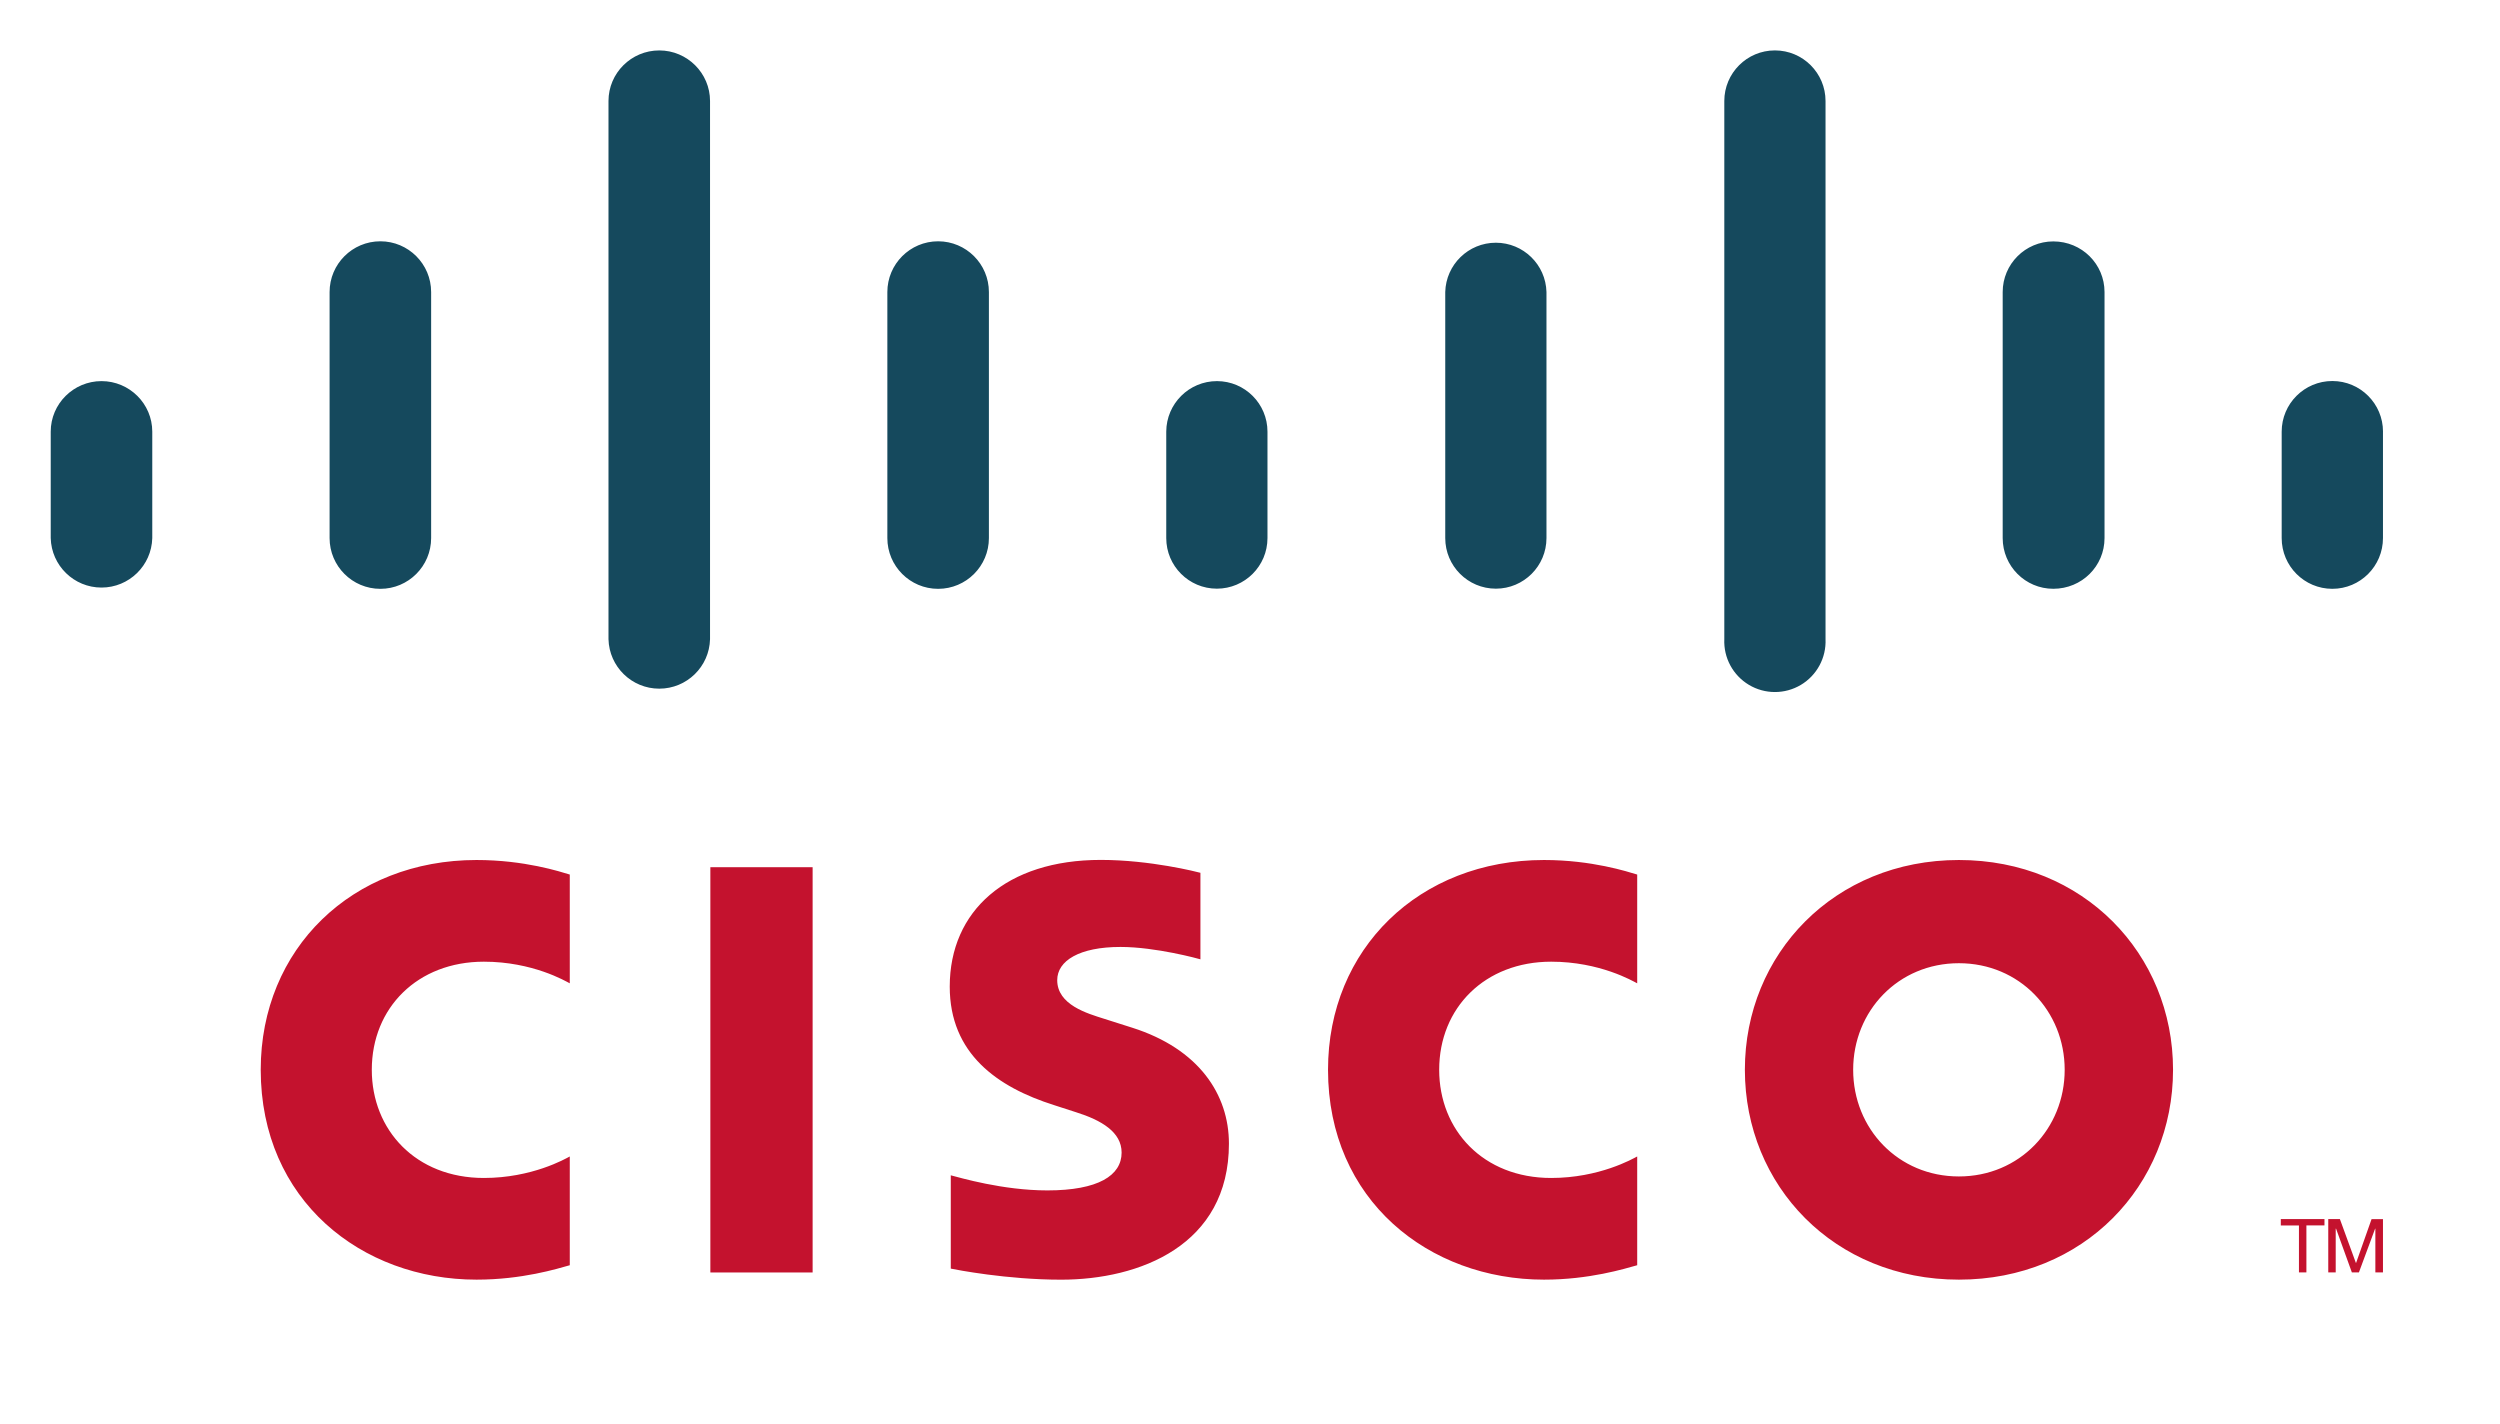
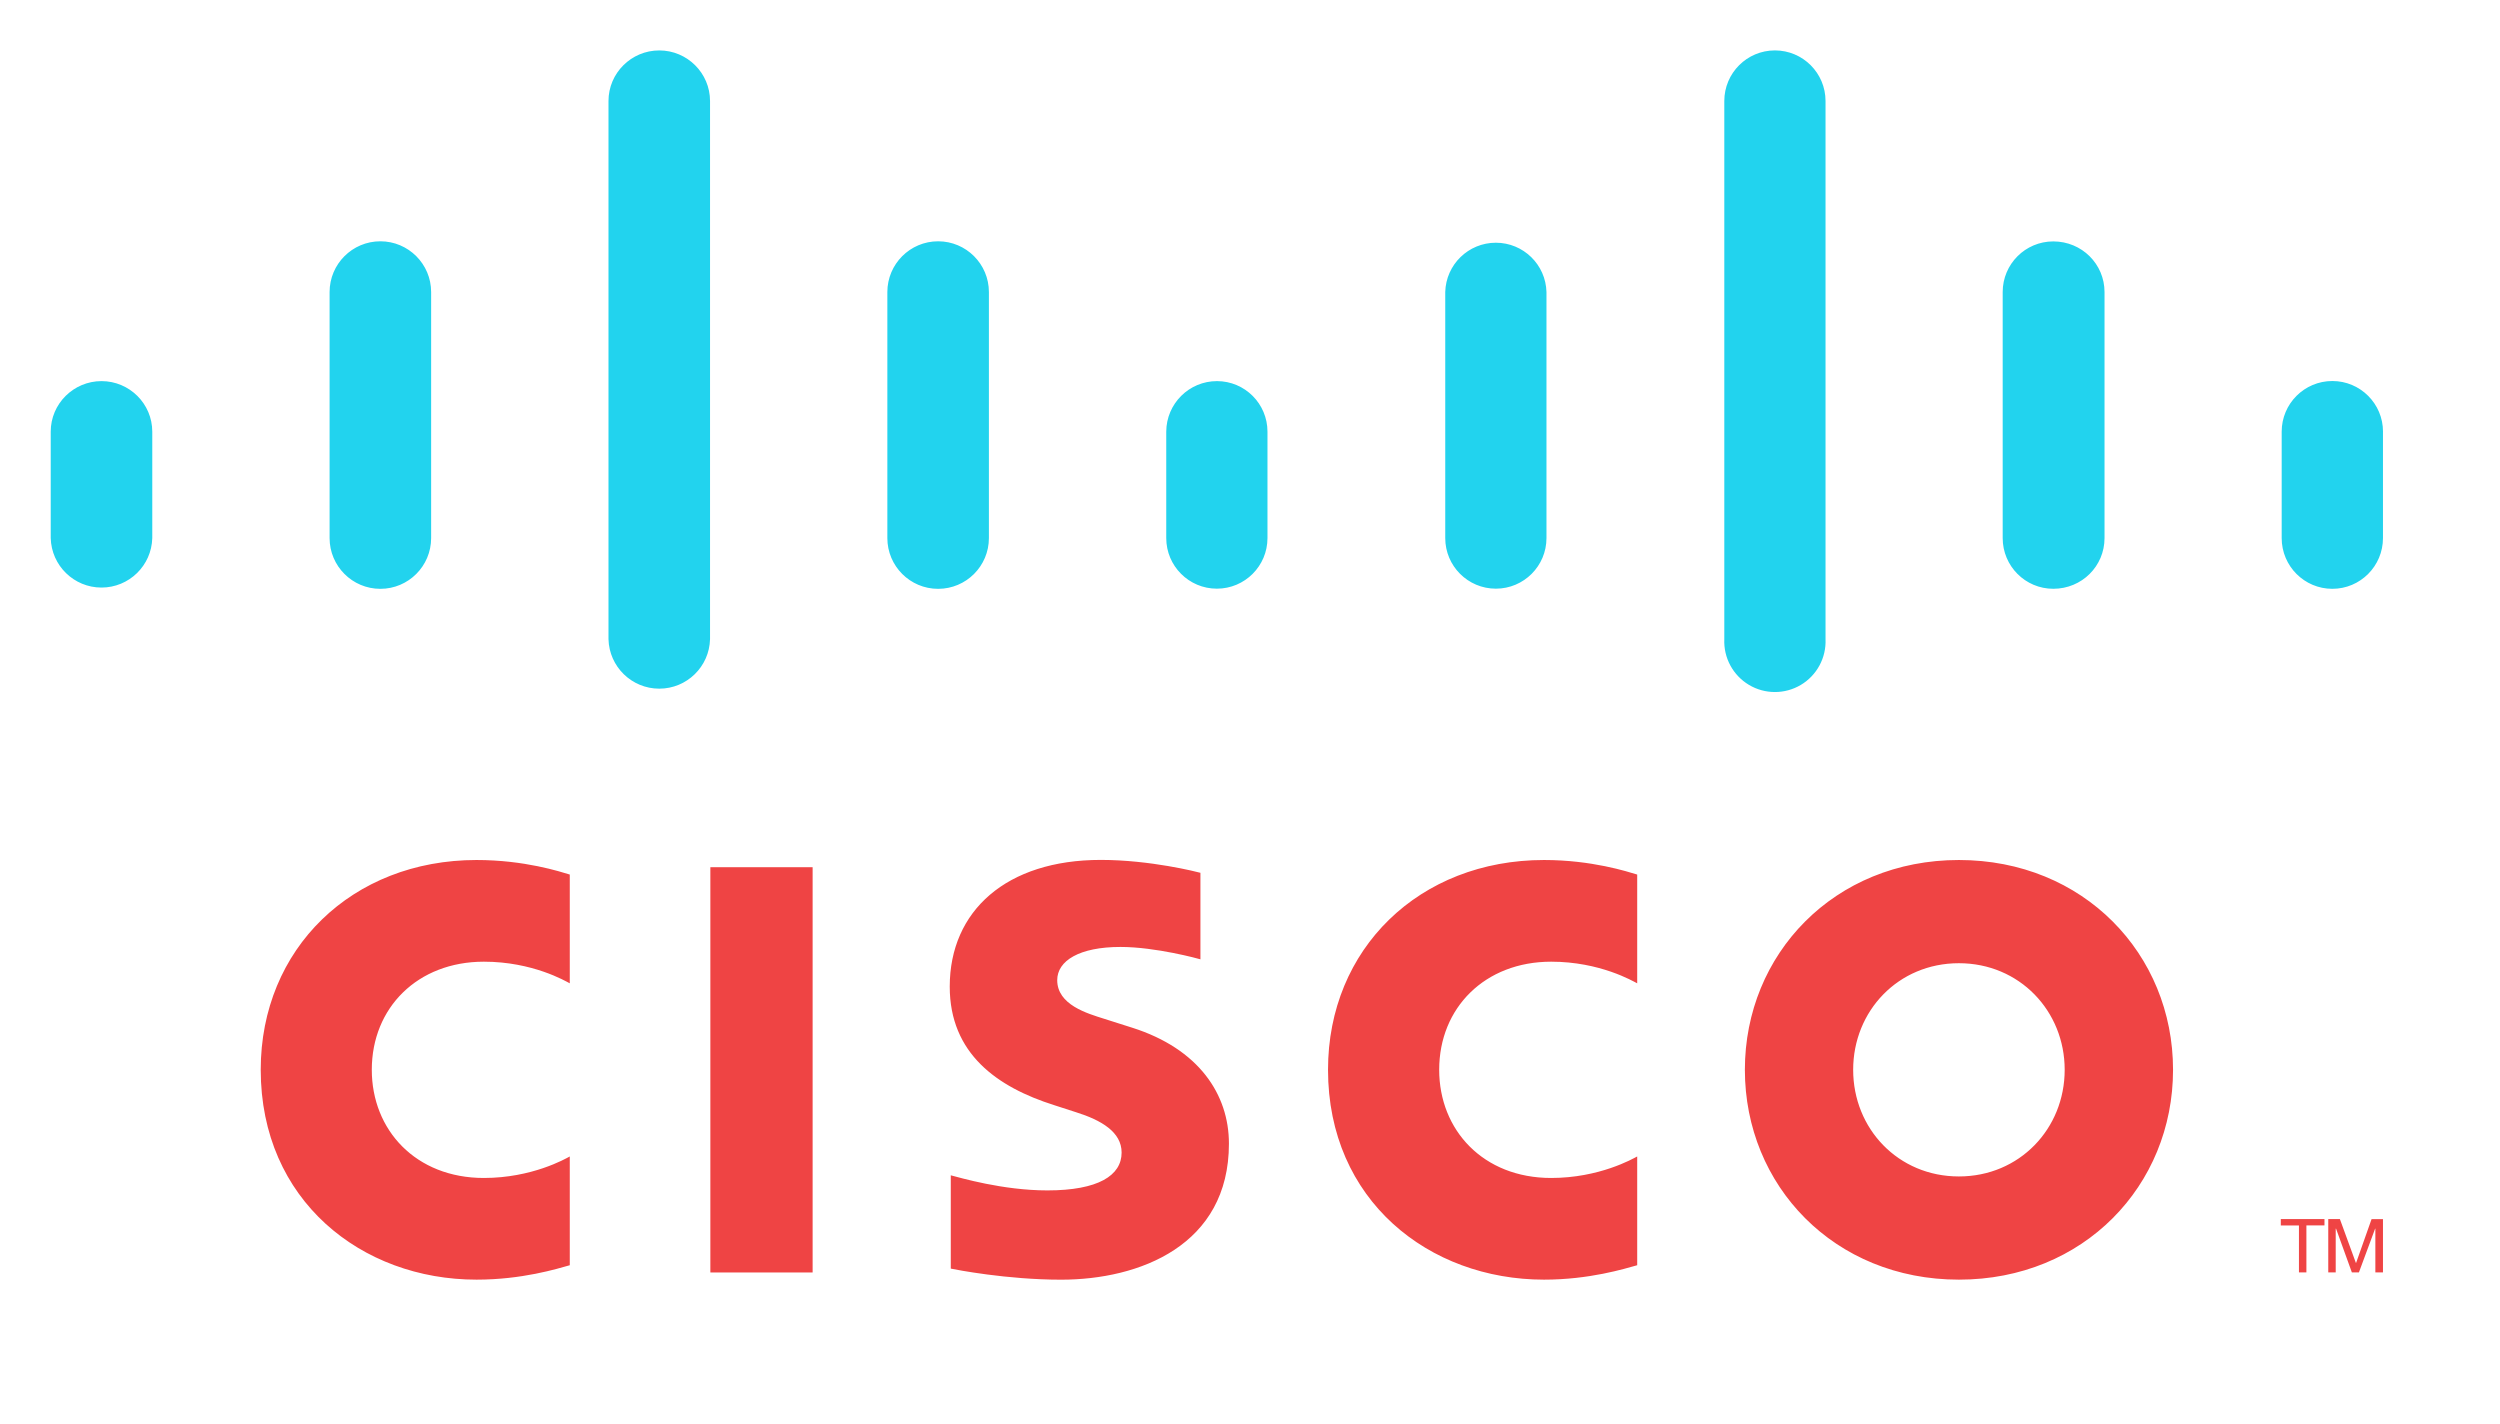
<svg xmlns="http://www.w3.org/2000/svg" xmlns:xlink="http://www.w3.org/1999/xlink" width="2500" height="1424" viewBox="11.752 12.764 797.655 454.437">
-   <path d="M271 418.843h-32.635v-129.33H271v129.33z" fill="#c4122e" />
+   <path d="M271 418.843h-32.635v-129.33H271v129.33z" fill="#ef4444" />
  <g transform="matrix(10.33728 0 0 -10.33728 -861.345 7843.84)">
    <defs>
      <path id="a" d="M84.461 713.596h77.163v43.961H84.461v-43.961z" />
    </defs>
    <clipPath id="b">
      <use xlink:href="#a" overflow="visible" />
    </clipPath>
    <g clip-path="url(#b)">
-       <path d="M134.996 727.2c-.13.066-1.146.668-2.656.668-2.041 0-3.457-1.42-3.457-3.337 0-1.859 1.355-3.34 3.457-3.34 1.484 0 2.517.59 2.656.664v-3.358c-.396-.11-1.475-.445-2.877-.445-3.551 0-6.668 2.448-6.668 6.48 0 3.735 2.82 6.475 6.668 6.475 1.48 0 2.578-.36 2.877-.449V727.2zM102.043 727.2c-.127.066-1.142.668-2.652.668-2.045 0-3.46-1.42-3.46-3.337 0-1.859 1.356-3.34 3.46-3.34 1.484 0 2.516.59 2.652.664v-3.358c-.392-.11-1.47-.445-2.88-.445-3.548 0-6.661 2.448-6.661 6.48 0 3.735 2.82 6.475 6.662 6.475 1.486 0 2.582-.36 2.879-.449V727.2zM144.927 727.821c-1.873 0-3.264-1.474-3.264-3.29 0-1.82 1.391-3.293 3.264-3.293 1.871 0 3.266 1.473 3.266 3.293 0 1.816-1.395 3.29-3.266 3.29m6.611-3.29c0-3.579-2.763-6.479-6.61-6.479-3.849 0-6.608 2.9-6.608 6.48 0 3.572 2.76 6.475 6.607 6.475 3.848 0 6.611-2.903 6.611-6.476M121.512 727.941c-.047.015-1.376.382-2.468.382-1.265 0-1.953-.424-1.953-1.025 0-.762.928-1.028 1.447-1.192l.871-.277c2.05-.652 2.983-2.055 2.983-3.579 0-3.143-2.764-4.199-5.18-4.199-1.679 0-3.252.31-3.407.342v2.88c.278-.07 1.602-.466 2.981-.466 1.571 0 2.293.46 2.293 1.168 0 .634-.625 1-1.408 1.246-.19.064-.478.154-.674.218-1.758.556-3.224 1.59-3.224 3.66 0 2.34 1.752 3.911 4.662 3.911 1.537 0 2.983-.373 3.077-.398v-2.67z" fill="#c4122e" />
-       <path d="M89.154 744.23c0 .862-.704 1.561-1.567 1.561s-1.568-.699-1.568-1.56v-3.285a1.568 1.568 0 0 1 3.135 0v3.284zM97.763 748.54a1.567 1.567 0 0 1-3.135 0v-7.594a1.567 1.567 0 0 1 3.135 0v7.595zM106.373 754.438c0 .862-.704 1.562-1.567 1.562-.864 0-1.568-.7-1.568-1.562v-16.613a1.568 1.568 0 0 1 3.135 0v16.613zM114.982 748.54a1.567 1.567 0 0 1-3.135 0v-7.594a1.567 1.567 0 0 1 3.135 0v7.595zM123.582 744.23a1.56 1.56 0 0 1-1.558 1.561 1.566 1.566 0 0 1-1.567-1.56v-3.285a1.562 1.562 0 1 1 3.125 0v3.284zM132.195 748.54a1.563 1.563 0 0 1-3.125 0v-7.594a1.562 1.562 0 1 1 3.125 0v7.595zM140.81 754.438a1.562 1.562 0 0 1-3.125 0v-16.613a1.564 1.564 0 1 1 3.125 0v16.613zM149.423 748.54c0 .863-.699 1.564-1.582 1.564a1.563 1.563 0 0 1-1.562-1.563v-7.595c0-.867.7-1.566 1.562-1.566.883 0 1.582.699 1.582 1.566v7.595zM158.02 744.23a1.563 1.563 0 0 1-3.128 0v-3.284c0-.867.701-1.567 1.564-1.567.862 0 1.563.7 1.563 1.567v3.284z" fill="#15495d" />
-       <path d="M156.213 719.922v-.196h-.558v-1.451h-.23v1.45h-.56v.197h1.348zM156.33 719.922h.359l.493-1.351h.008l.477 1.35h.352v-1.646h-.235v1.35h-.008l-.5-1.35h-.217l-.488 1.35h-.011v-1.35h-.23v1.647z" fill="#c4122e" />
+       <path d="M134.996 727.2c-.13.066-1.146.668-2.656.668-2.041 0-3.457-1.42-3.457-3.337 0-1.859 1.355-3.34 3.457-3.34 1.484 0 2.517.59 2.656.664v-3.358c-.396-.11-1.475-.445-2.877-.445-3.551 0-6.668 2.448-6.668 6.48 0 3.735 2.82 6.475 6.668 6.475 1.48 0 2.578-.36 2.877-.449V727.2zM102.043 727.2c-.127.066-1.142.668-2.652.668-2.045 0-3.46-1.42-3.46-3.337 0-1.859 1.356-3.34 3.46-3.34 1.484 0 2.516.59 2.652.664v-3.358c-.392-.11-1.47-.445-2.88-.445-3.548 0-6.661 2.448-6.661 6.48 0 3.735 2.82 6.475 6.662 6.475 1.486 0 2.582-.36 2.879-.449V727.2zM144.927 727.821c-1.873 0-3.264-1.474-3.264-3.29 0-1.82 1.391-3.293 3.264-3.293 1.871 0 3.266 1.473 3.266 3.293 0 1.816-1.395 3.29-3.266 3.29m6.611-3.29c0-3.579-2.763-6.479-6.61-6.479-3.849 0-6.608 2.9-6.608 6.48 0 3.572 2.76 6.475 6.607 6.475 3.848 0 6.611-2.903 6.611-6.476M121.512 727.941c-.047.015-1.376.382-2.468.382-1.265 0-1.953-.424-1.953-1.025 0-.762.928-1.028 1.447-1.192l.871-.277c2.05-.652 2.983-2.055 2.983-3.579 0-3.143-2.764-4.199-5.18-4.199-1.679 0-3.252.31-3.407.342v2.88c.278-.07 1.602-.466 2.981-.466 1.571 0 2.293.46 2.293 1.168 0 .634-.625 1-1.408 1.246-.19.064-.478.154-.674.218-1.758.556-3.224 1.59-3.224 3.66 0 2.34 1.752 3.911 4.662 3.911 1.537 0 2.983-.373 3.077-.398v-2.67z" fill="#ef4444" />
+       <path d="M89.154 744.23c0 .862-.704 1.561-1.567 1.561s-1.568-.699-1.568-1.56v-3.285a1.568 1.568 0 0 1 3.135 0v3.284zM97.763 748.54a1.567 1.567 0 0 1-3.135 0v-7.594a1.567 1.567 0 0 1 3.135 0v7.595zM106.373 754.438c0 .862-.704 1.562-1.567 1.562-.864 0-1.568-.7-1.568-1.562v-16.613a1.568 1.568 0 0 1 3.135 0v16.613zM114.982 748.54a1.567 1.567 0 0 1-3.135 0v-7.594a1.567 1.567 0 0 1 3.135 0v7.595zM123.582 744.23a1.56 1.56 0 0 1-1.558 1.561 1.566 1.566 0 0 1-1.567-1.56v-3.285a1.562 1.562 0 1 1 3.125 0v3.284zM132.195 748.54a1.563 1.563 0 0 1-3.125 0v-7.594a1.562 1.562 0 1 1 3.125 0v7.595zM140.81 754.438a1.562 1.562 0 0 1-3.125 0v-16.613a1.564 1.564 0 1 1 3.125 0v16.613zM149.423 748.54c0 .863-.699 1.564-1.582 1.564a1.563 1.563 0 0 1-1.562-1.563v-7.595c0-.867.7-1.566 1.562-1.566.883 0 1.582.699 1.582 1.566v7.595zM158.02 744.23a1.563 1.563 0 0 1-3.128 0v-3.284c0-.867.701-1.567 1.564-1.567.862 0 1.563.7 1.563 1.567v3.284z" fill="#22d3ee" />
+       <path d="M156.213 719.922v-.196h-.558v-1.451h-.23v1.45h-.56v.197h1.348zM156.33 719.922h.359l.493-1.351h.008l.477 1.35h.352v-1.646h-.235v1.35h-.008l-.5-1.35h-.217l-.488 1.35h-.011v-1.35h-.23v1.647z" fill="#ef4444" />
    </g>
  </g>
</svg>
